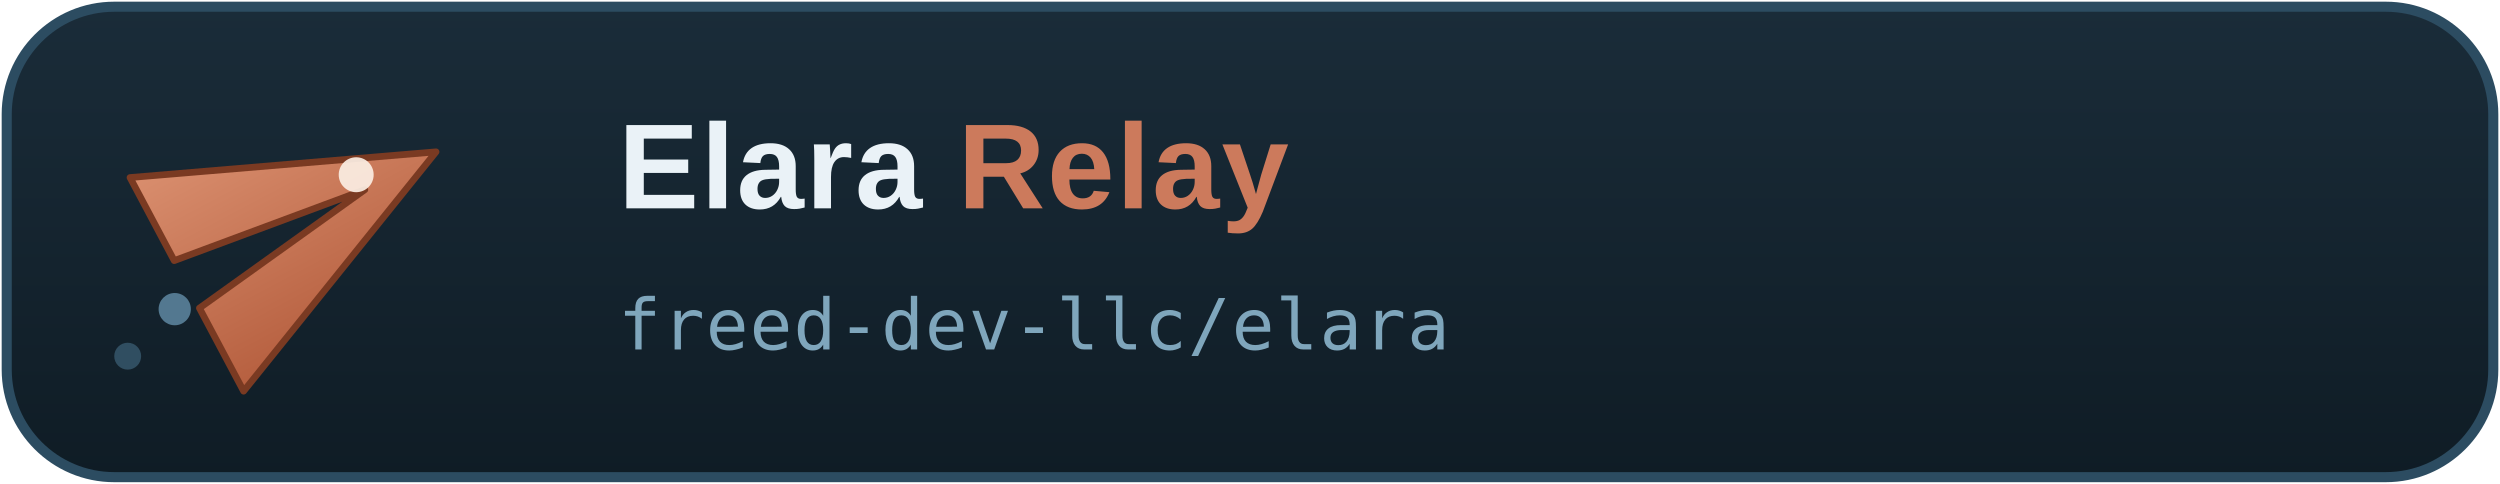
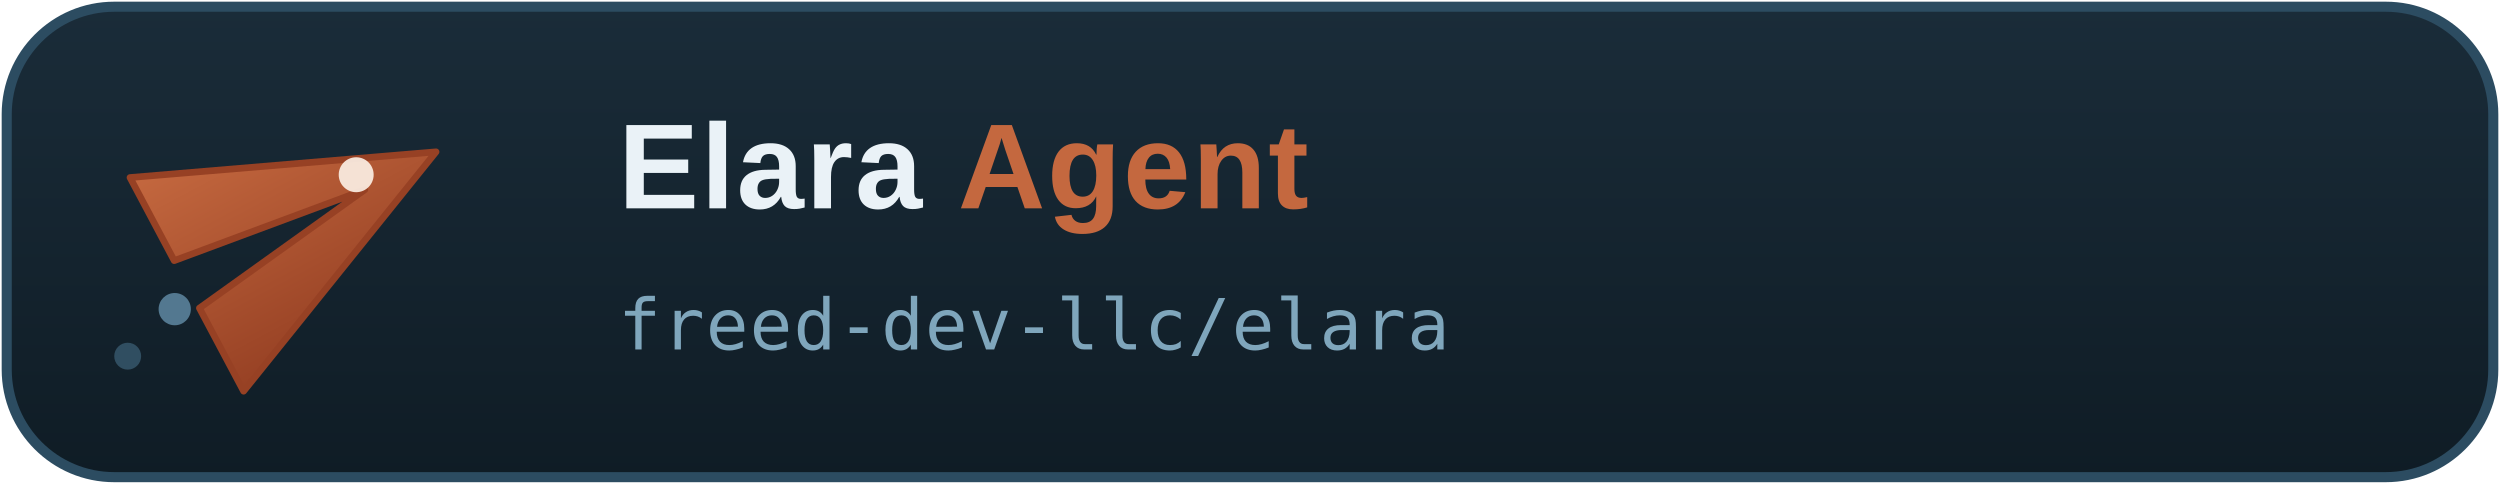
- <svg xmlns="http://www.w3.org/2000/svg" viewBox="0 0 372 72" width="372" height="72" role="img" aria-label="Elara Relay — freed-dev-llc/elara">
+ <svg xmlns="http://www.w3.org/2000/svg" viewBox="0 0 372 72" width="372" height="72" role="img" aria-label="Elara Agent — freed-dev-llc/elara">
  <defs>
    <linearGradient id="bg" x1="0" y1="0" x2="0" y2="1">
      <stop offset="0" stop-color="#1A2C39" />
      <stop offset="1" stop-color="#0F1C25" />
    </linearGradient>
    <linearGradient id="node" x1="0" y1="0" x2="0" y2="1">
      <stop offset="0" stop-color="#6E9DBA" />
      <stop offset="1" stop-color="#4E7C97" />
    </linearGradient>
    <linearGradient id="cp" x1="0" y1="0" x2="0" y2="1">
-       <stop offset="0" stop-color="#D98E6E" />
-       <stop offset="1" stop-color="#B65F3F" />
+       <stop offset="0" stop-color="#C4683F" />
+       <stop offset="1" stop-color="#974124" />
    </linearGradient>
  </defs>
  <rect x="1" y="1" width="370" height="70" rx="16" fill="url(#bg)" stroke="#2C4C61" stroke-width="1.5" />
  <g>
    <g>
      <circle cx="26" cy="46" r="2.4" fill="#6E9DBA" opacity="0.70" />
      <circle cx="19" cy="53" r="2" fill="#4E7C97" opacity="0.50" />
    </g>
    <g transform="translate(13,23) rotate(-28) scale(2.0)">
-       <path d="M 2 3 L 23 12 L 2 21 L 2 14 L 17 12 L 2 10 Z" fill="url(#cp)" stroke="#7A3A22" stroke-width="0.5" stroke-linejoin="round" />
+       <path d="M 2 3 L 23 12 L 2 21 L 2 14 L 17 12 L 2 10 Z" fill="url(#cp)" stroke="#974124" stroke-width="0.5" stroke-linejoin="round" />
    </g>
    <circle cx="53" cy="26" r="2.6" fill="#FBEEE3" opacity="0.92" />
  </g>
  <g font-family="'Segoe UI','SF Pro Display',system-ui,-apple-system,'Helvetica Neue',Arial,sans-serif">
-     <text x="92" y="31" font-size="18" font-weight="700" letter-spacing="0.3" fill="#EAF2F7">Elara <tspan fill="#CC7A5C">Relay</tspan>
+     <text x="92" y="31" font-size="18" font-weight="700" letter-spacing="0.3" fill="#EAF2F7">Elara <tspan fill="#C4683F">Agent</tspan>
    </text>
    <text x="92" y="52" font-size="10.5" font-weight="500" letter-spacing="0.2" fill="#7FA6BC" font-family="'SF Mono',ui-monospace,Menlo,Consolas,monospace">freed-dev-llc/elara</text>
  </g>
</svg>
